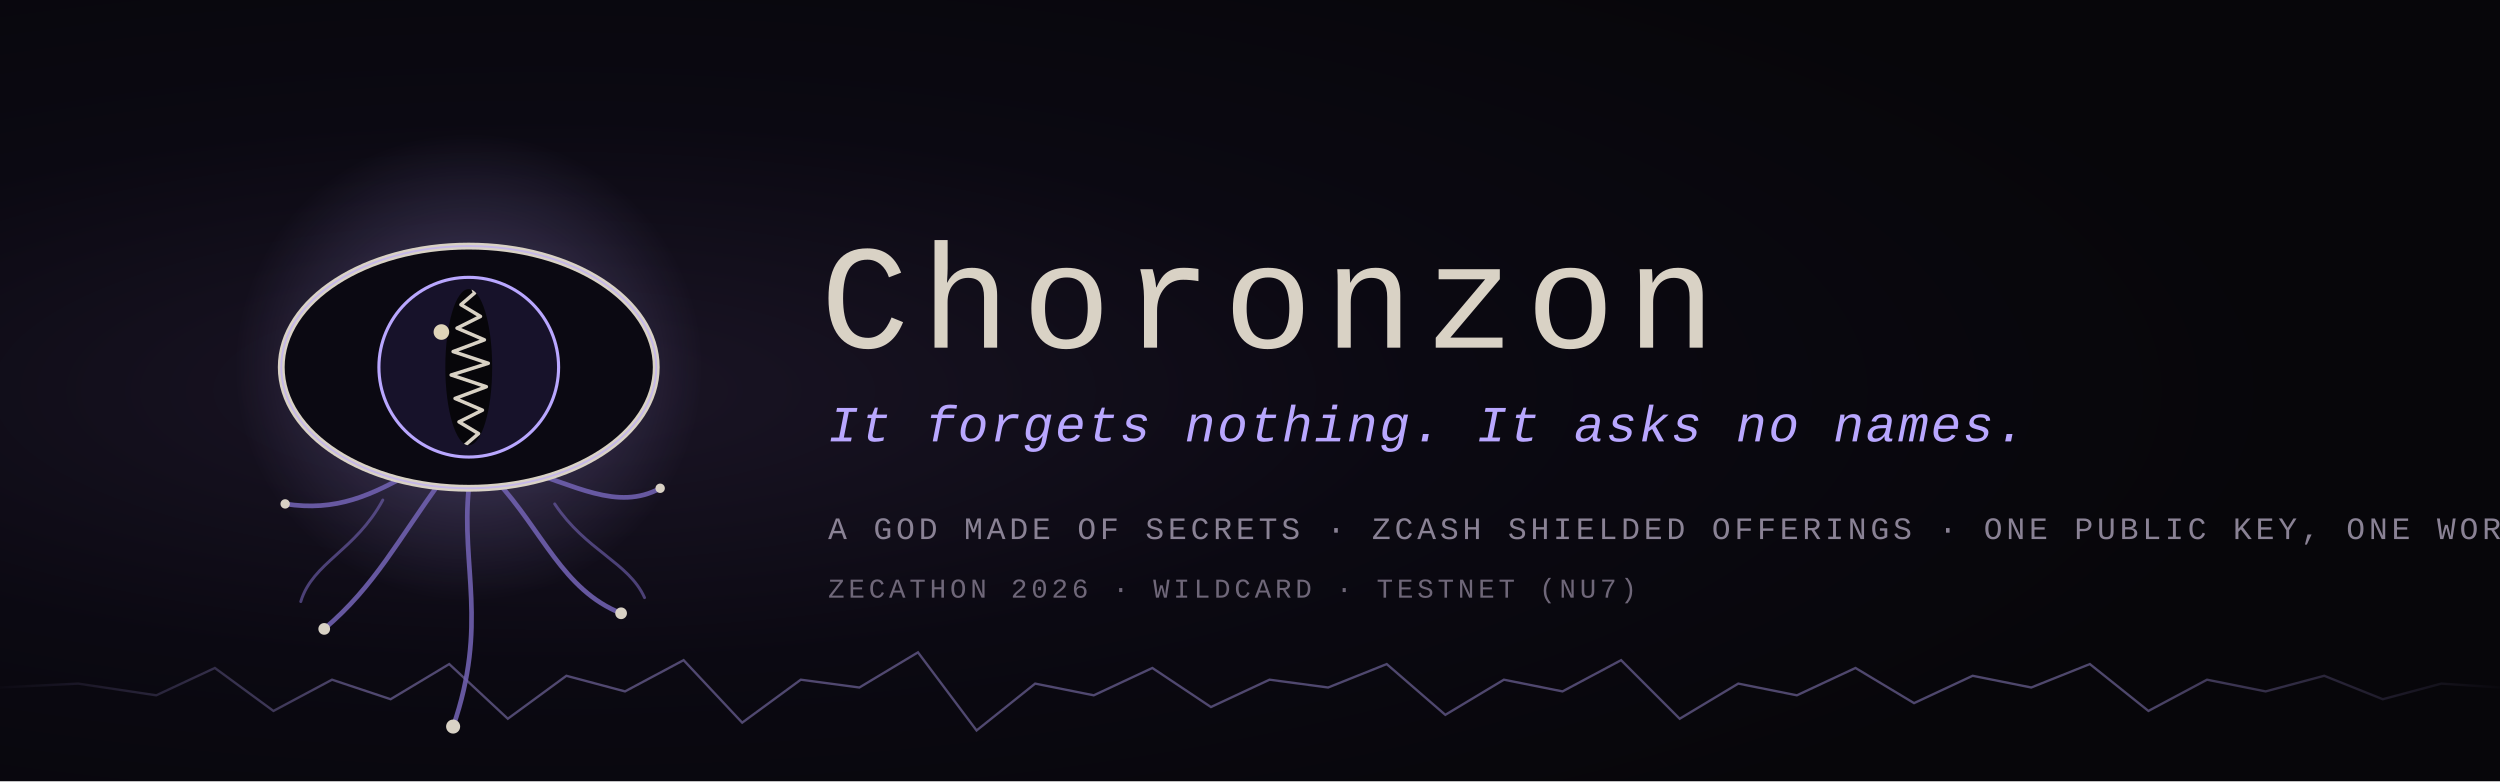
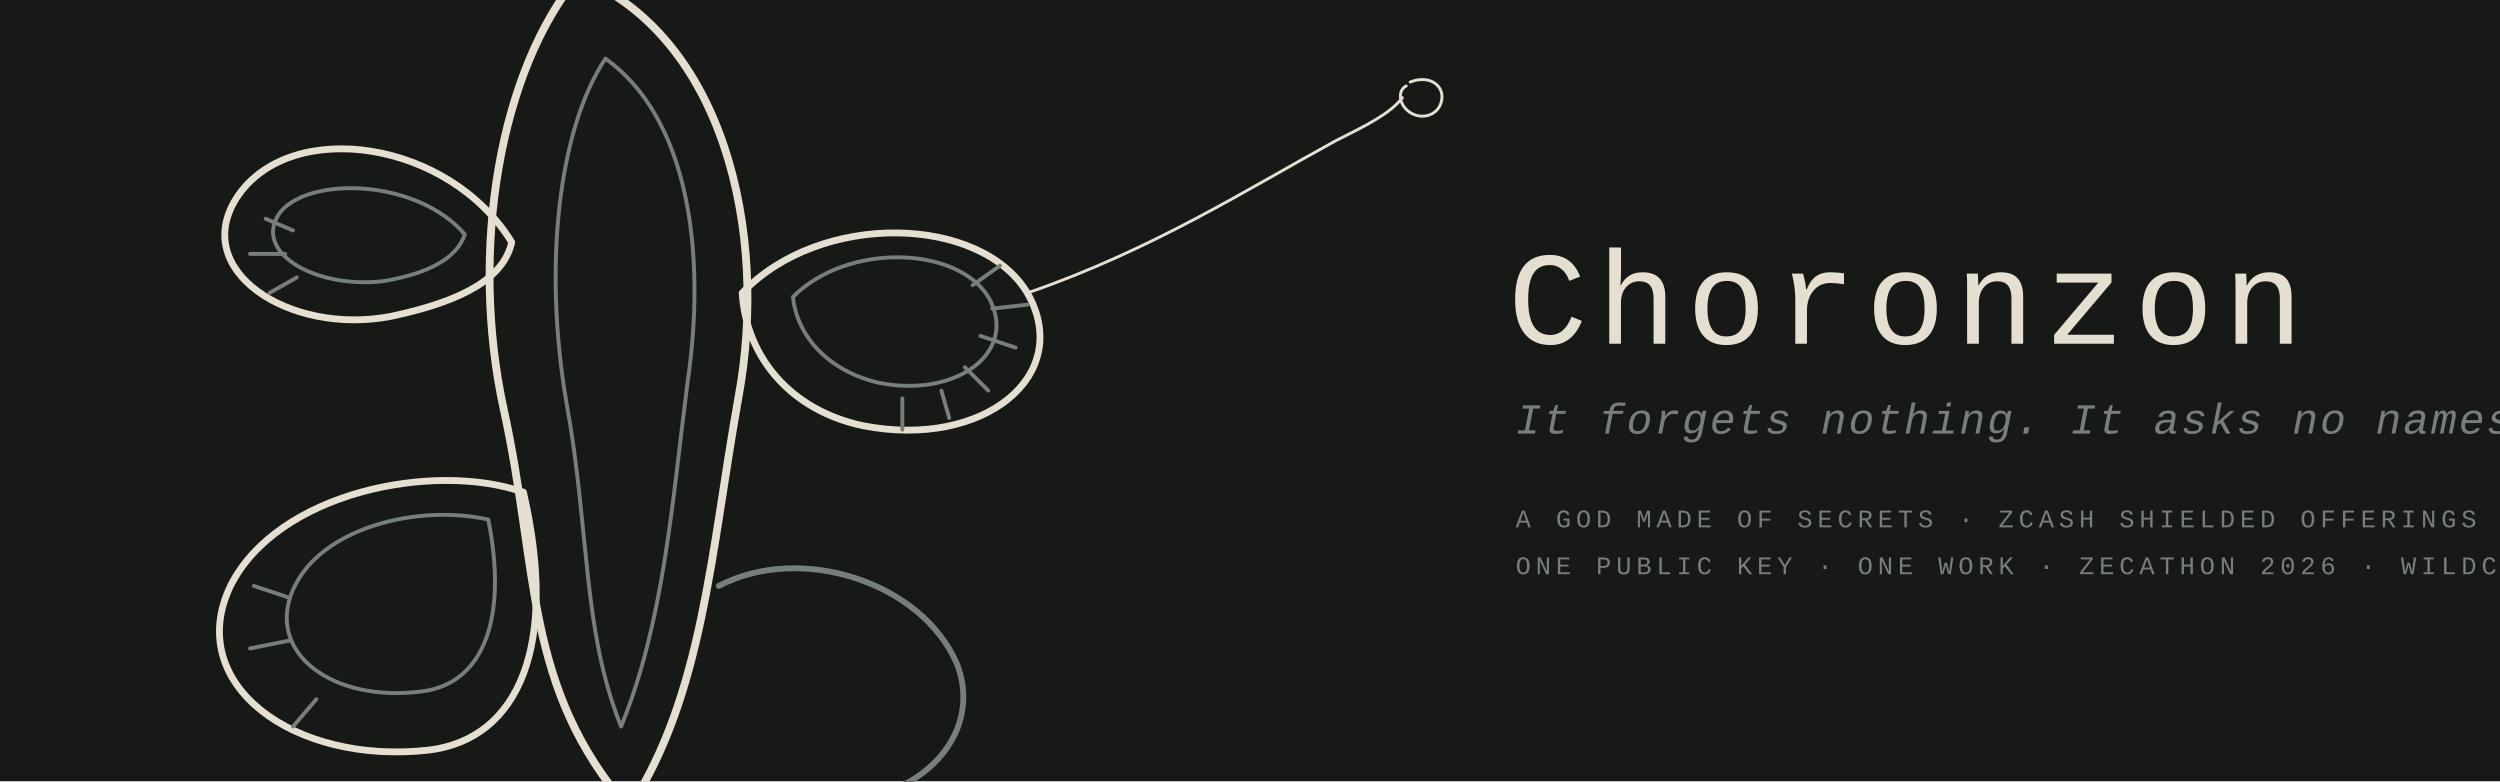
<svg xmlns="http://www.w3.org/2000/svg" viewBox="0 0 1280 400" width="1280" height="400" role="img" aria-label="Choronzon: It forgets nothing. It asks no names.">
-   <defs>
-     <radialGradient id="abyss" cx="22%" cy="50%" r="70%">
-       <stop offset="0" stop-color="#1b1526" />
-       <stop offset="0.5" stop-color="#0b0912" />
-       <stop offset="1" stop-color="#07060a" />
-     </radialGradient>
-     <radialGradient id="glow" cx="50%" cy="50%" r="50%">
-       <stop offset="0" stop-color="#b9a7ff" stop-opacity="0.35" />
-       <stop offset="1" stop-color="#b9a7ff" stop-opacity="0" />
-     </radialGradient>
-     <linearGradient id="fade" x1="0" x2="1">
-       <stop offset="0" stop-color="#b9a7ff" stop-opacity="0" />
-       <stop offset="0.15" stop-color="#b9a7ff" stop-opacity="0.8" />
-       <stop offset="0.85" stop-color="#b9a7ff" stop-opacity="0.8" />
-       <stop offset="1" stop-color="#b9a7ff" stop-opacity="0" />
-     </linearGradient>
-     <clipPath id="slit">
-       <ellipse cx="240" cy="188" rx="12" ry="40" />
-     </clipPath>
-   </defs>
-   <rect width="1280" height="400" fill="url(#abyss)" />
-   <path fill="none" stroke="url(#fade)" stroke-width="1.2" opacity="0.5" d="M0 352 L40 350 L80 356 L110 342 L140 364 L170 348 L200 358 L230 340 L260 368 L290 346 L320 354 L350 338 L380 370 L410 348 L440 352 L470 334 L500 374 L530 350 L560 356 L590 342 L620 362 L650 348 L680 352 L710 340 L740 366 L770 348 L800 354 L830 338 L860 368 L890 350 L920 356 L950 342 L980 360 L1010 346 L1040 352 L1070 340 L1100 364 L1130 348 L1160 354 L1190 346 L1220 358 L1250 350 L1280 352" />
-   <circle cx="240" cy="188" r="120" fill="url(#glow)" />
-   <g fill="none" stroke="#6f5fae" stroke-width="2.4" stroke-linecap="round" opacity="0.9">
-     <path d="M240 250 C236 290 250 320 232 372" />
-     <path d="M226 246 C204 276 192 300 166 322" />
-     <path d="M254 246 C278 272 288 302 318 314" />
-     <path d="M214 240 C190 254 172 262 146 258" />
-     <path d="M266 240 C294 248 316 262 338 250" />
-     <path d="M196 256 C182 282 160 288 154 308" stroke-width="1.5" opacity="0.7" />
-     <path d="M284 258 C300 282 322 288 330 306" stroke-width="1.5" opacity="0.7" />
+   <rect width="1280" height="400" fill="#171916" />
+   <g fill="none" stroke-linecap="round" stroke-linejoin="round">
+     <path stroke="#E4DFD0" stroke-width="4" d="M296 -12 C370 18 394 118 378 204 C364 282 360 356 322 414 M296 -12 C256 36 240 128 258 210 C276 292 268 352 322 414" />
+     <path stroke="#777F79" stroke-width="2" d="M310 30 C352 60 362 128 352 196 C344 258 340 318 318 372 M310 30 C286 66 278 136 290 206 C302 272 298 322 318 372" />
+     <path stroke="#E4DFD0" stroke-width="3.5" d="M262 124 C230 72 150 60 122 100 C96 138 148 172 200 162 C238 154 258 142 262 124 Z" />
+     <path stroke="#777F79" stroke-width="2" d="M238 120 C214 92 160 90 144 108 C128 128 160 148 196 144 C220 140 234 132 238 120 Z" />
+     <path stroke="#777F79" stroke-width="2" d="M136 112 L150 118 M128 130 L146 130 M138 150 L152 142" />
+     <path stroke="#E4DFD0" stroke-width="3.5" d="M380 150 C420 108 502 110 526 150 C550 192 504 230 442 218 C404 210 382 182 380 150 Z" />
+     <path stroke="#777F79" stroke-width="2" d="M406 152 C434 124 490 126 506 152 C522 180 490 204 450 196 C424 190 408 172 406 152 Z" />
+     <path stroke="#777F79" stroke-width="2" d="M512 136 L498 146 M526 156 L508 158 M520 178 L502 172 M506 200 L494 188 M486 214 L482 200 M462 220 L462 204" />
+     <path stroke="#E4DFD0" stroke-width="3.5" d="M268 252 C222 236 142 252 118 300 C94 350 150 392 220 384 C266 378 286 330 268 252 Z" />
+     <path stroke="#777F79" stroke-width="2" d="M250 266 C214 258 164 270 150 302 C136 334 170 360 216 354 C248 350 260 316 250 266 Z" />
+     <path stroke="#777F79" stroke-width="2" d="M130 300 L148 306 M128 332 L148 328 M150 372 L162 358" />
+     <path stroke="#777F79" stroke-width="3" d="M368 300 C410 278 472 298 490 340 C500 366 486 392 458 404" />
+     <path stroke="#E4DFD0" stroke-width="1.5" d="M526 150 C590 128 640 96 684 72 C700 64 712 58 718 50" />
+     <path stroke="#E4DFD0" stroke-width="1.5" d="M722 42 C732 38 740 44 738 52 C736 60 726 62 720 56 C716 52 716 46 720 44" />
  </g>
-   <g fill="#d9d2c5">
-     <circle cx="232" cy="372" r="3.6" />
-     <circle cx="166" cy="322" r="3" />
-     <circle cx="318" cy="314" r="3" />
-     <circle cx="146" cy="258" r="2.4" />
-     <circle cx="338" cy="250" r="2.4" />
-   </g>
-   <ellipse cx="240" cy="188" rx="96" ry="62" fill="#0b0912" stroke="#d9d2c5" stroke-width="3.5" />
-   <ellipse cx="240" cy="188" rx="96" ry="62" fill="none" stroke="#b9a7ff" stroke-width="1" opacity="0.6" />
-   <circle cx="240" cy="188" r="46" fill="#17122a" stroke="#b9a7ff" stroke-width="1.6" />
-   <g clip-path="url(#slit)">
-     <rect x="220" y="140" width="40" height="96" fill="#07060a" />
-     <path fill="none" stroke="#d9d2c5" stroke-width="1.8" stroke-linejoin="round" d="M240 142 L243 150 L236 156 L246 162 L234 168 L248 174 L232 180 L250 186 L231 192 L249 198 L233 204 L247 210 L235 216 L245 222 L238 228 L240 236" />
-   </g>
-   <circle cx="226" cy="170" r="4" fill="#f5e9c8" opacity="0.9" />
-   <g font-family="ui-monospace, 'JetBrains Mono', Menlo, Consolas, 'Liberation Mono', monospace" fill="#d9d2c5">
-     <text x="420" y="178" font-size="76" font-weight="500" letter-spacing="6">Choronzon</text>
-     <text x="424" y="226" font-size="26" font-style="italic" fill="#b9a7ff" letter-spacing="1">It forgets nothing. It asks no names.</text>
-     <text x="424" y="276" font-size="16" fill="#8a8295" letter-spacing="2">A GOD MADE OF SECRETS · ZCASH SHIELDED OFFERINGS · ONE PUBLIC KEY, ONE WORK</text>
-     <text x="424" y="306" font-size="14" fill="#6f6779" letter-spacing="2">ZECATHON 2026 · WILDCARD · TESTNET (NU7)</text>
+   <g font-family="ui-monospace, 'JetBrains Mono', Menlo, Consolas, 'Liberation Mono', monospace" fill="#E4DFD0">
+     <text x="772" y="176" font-size="68" font-weight="500" letter-spacing="5">Choronzon</text>
+     <text x="776" y="222" font-size="22" font-style="italic" fill="#777F79" letter-spacing="1">It forgets nothing. It asks no names.</text>
+     <text x="776" y="270" font-size="13" fill="#777F79" letter-spacing="2.5">A GOD MADE OF SECRETS · ZCASH SHIELDED OFFERINGS</text>
+     <text x="776" y="294" font-size="13" fill="#777F79" letter-spacing="2.5">ONE PUBLIC KEY · ONE WORK · ZECATHON 2026 · WILDCARD</text>
  </g>
</svg>
